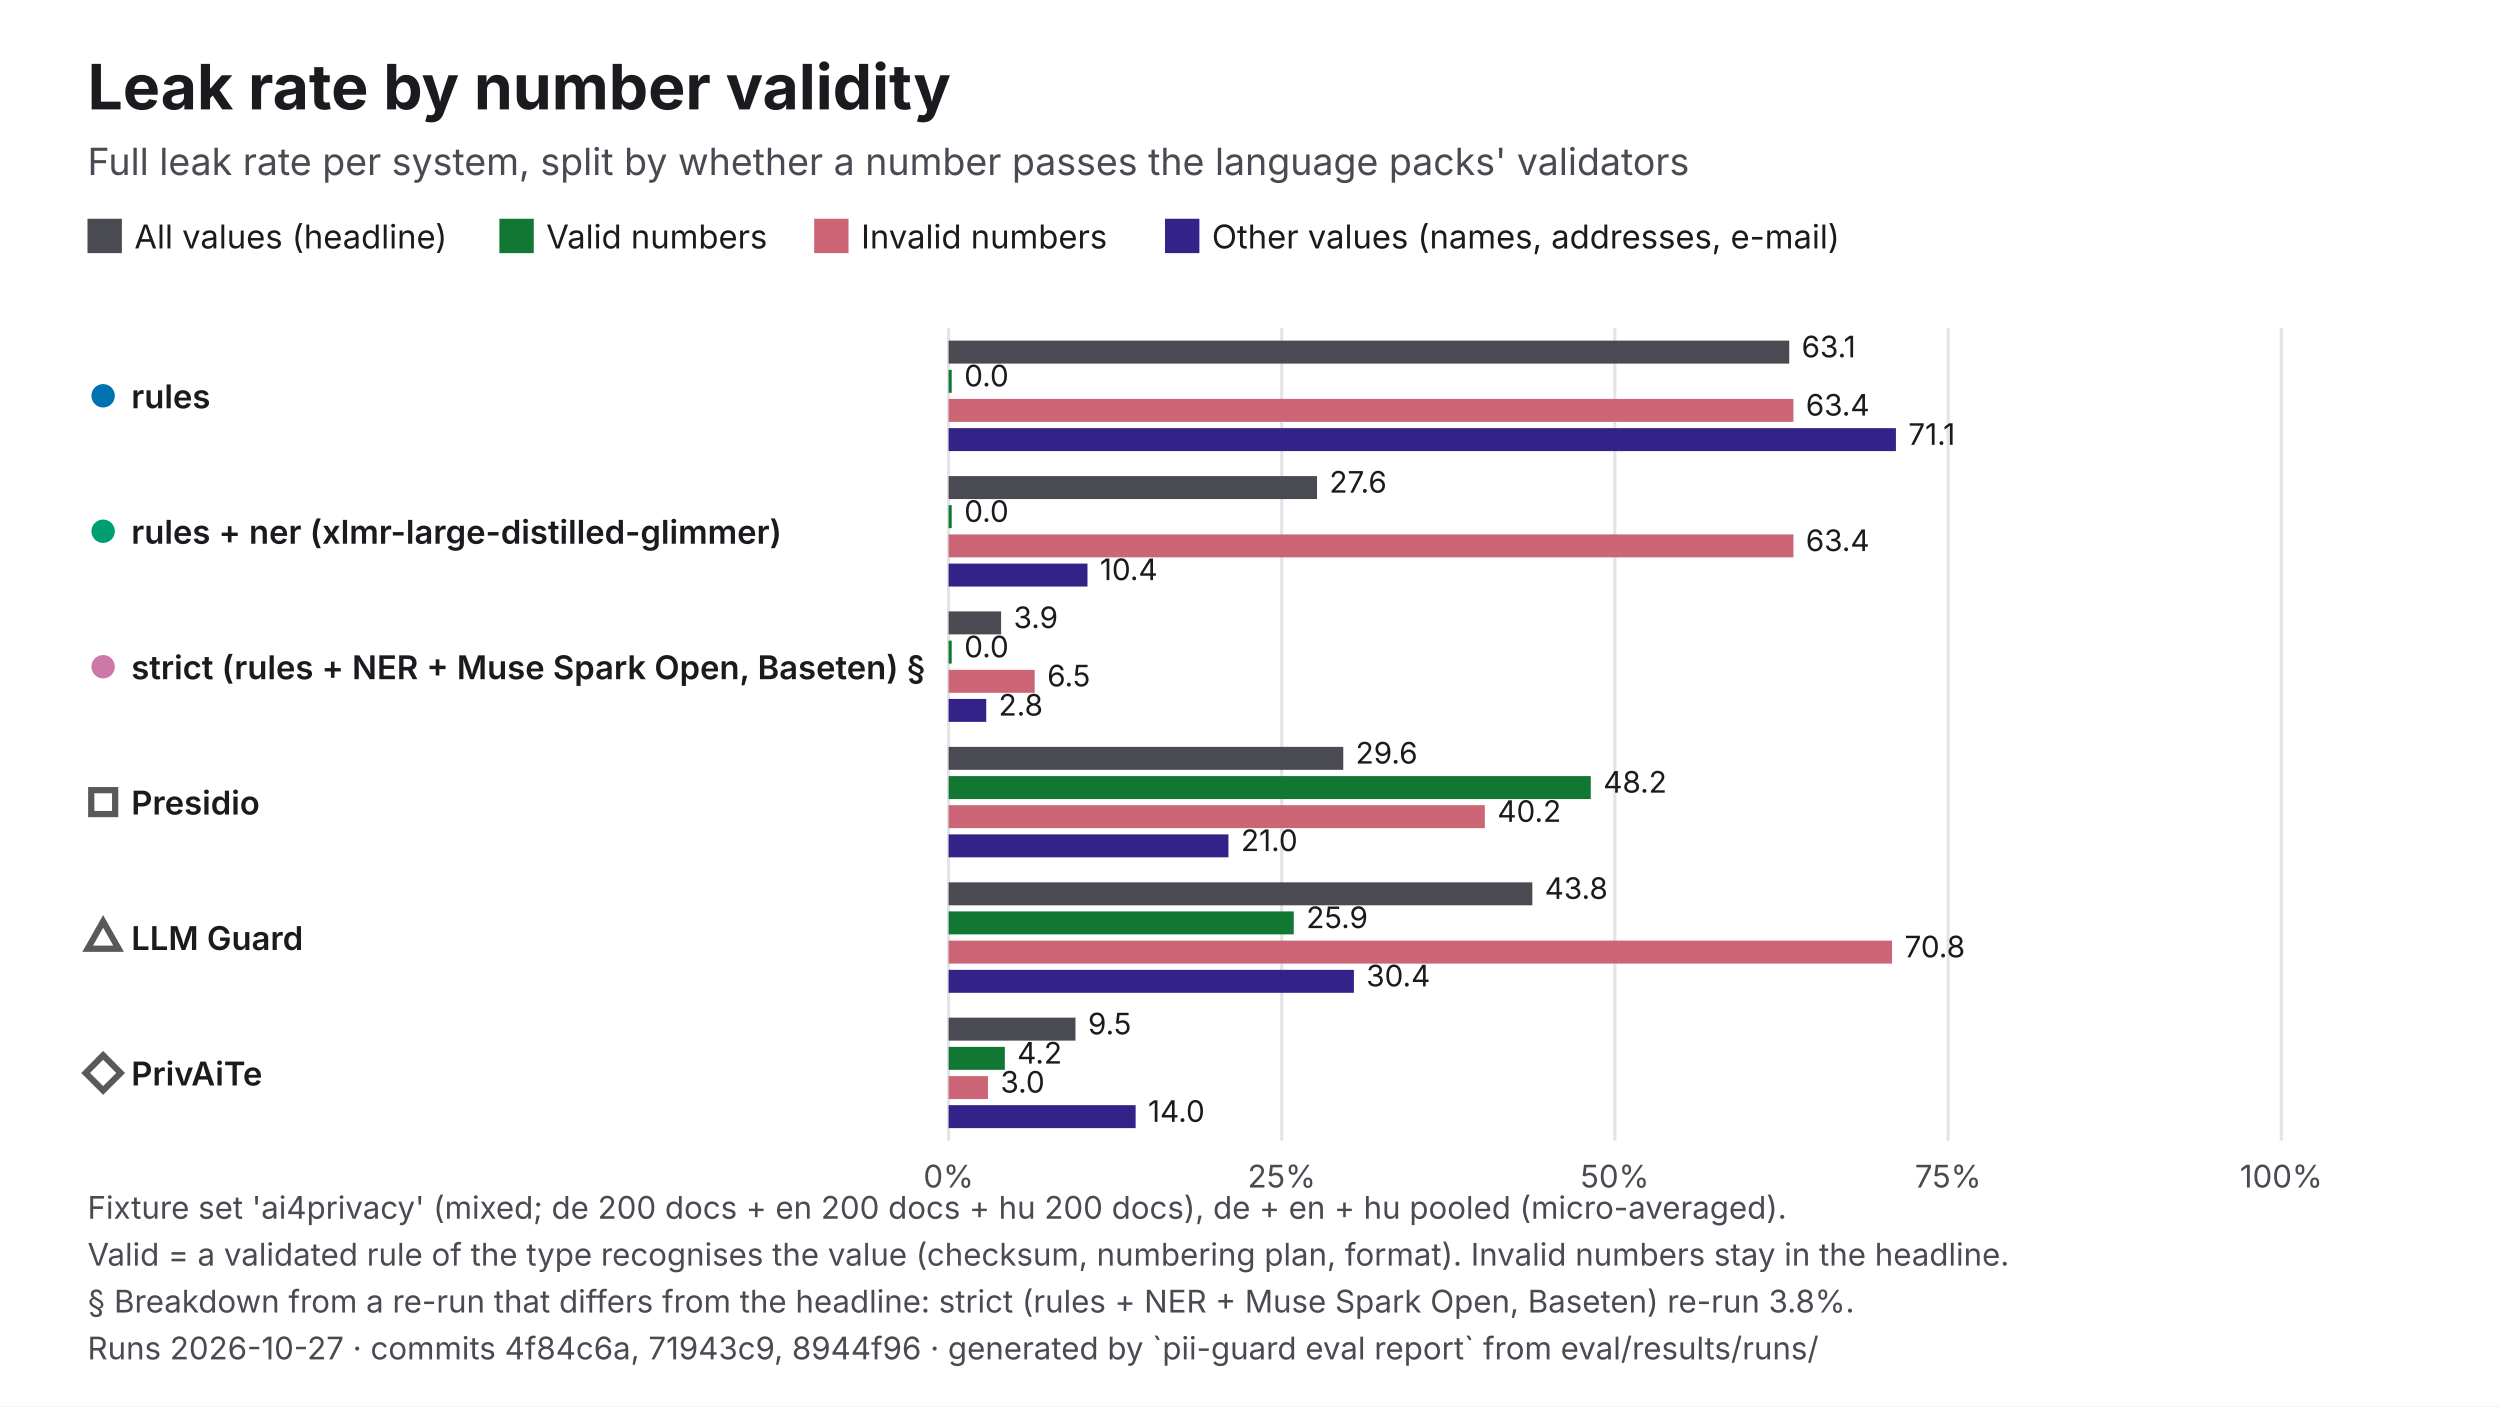
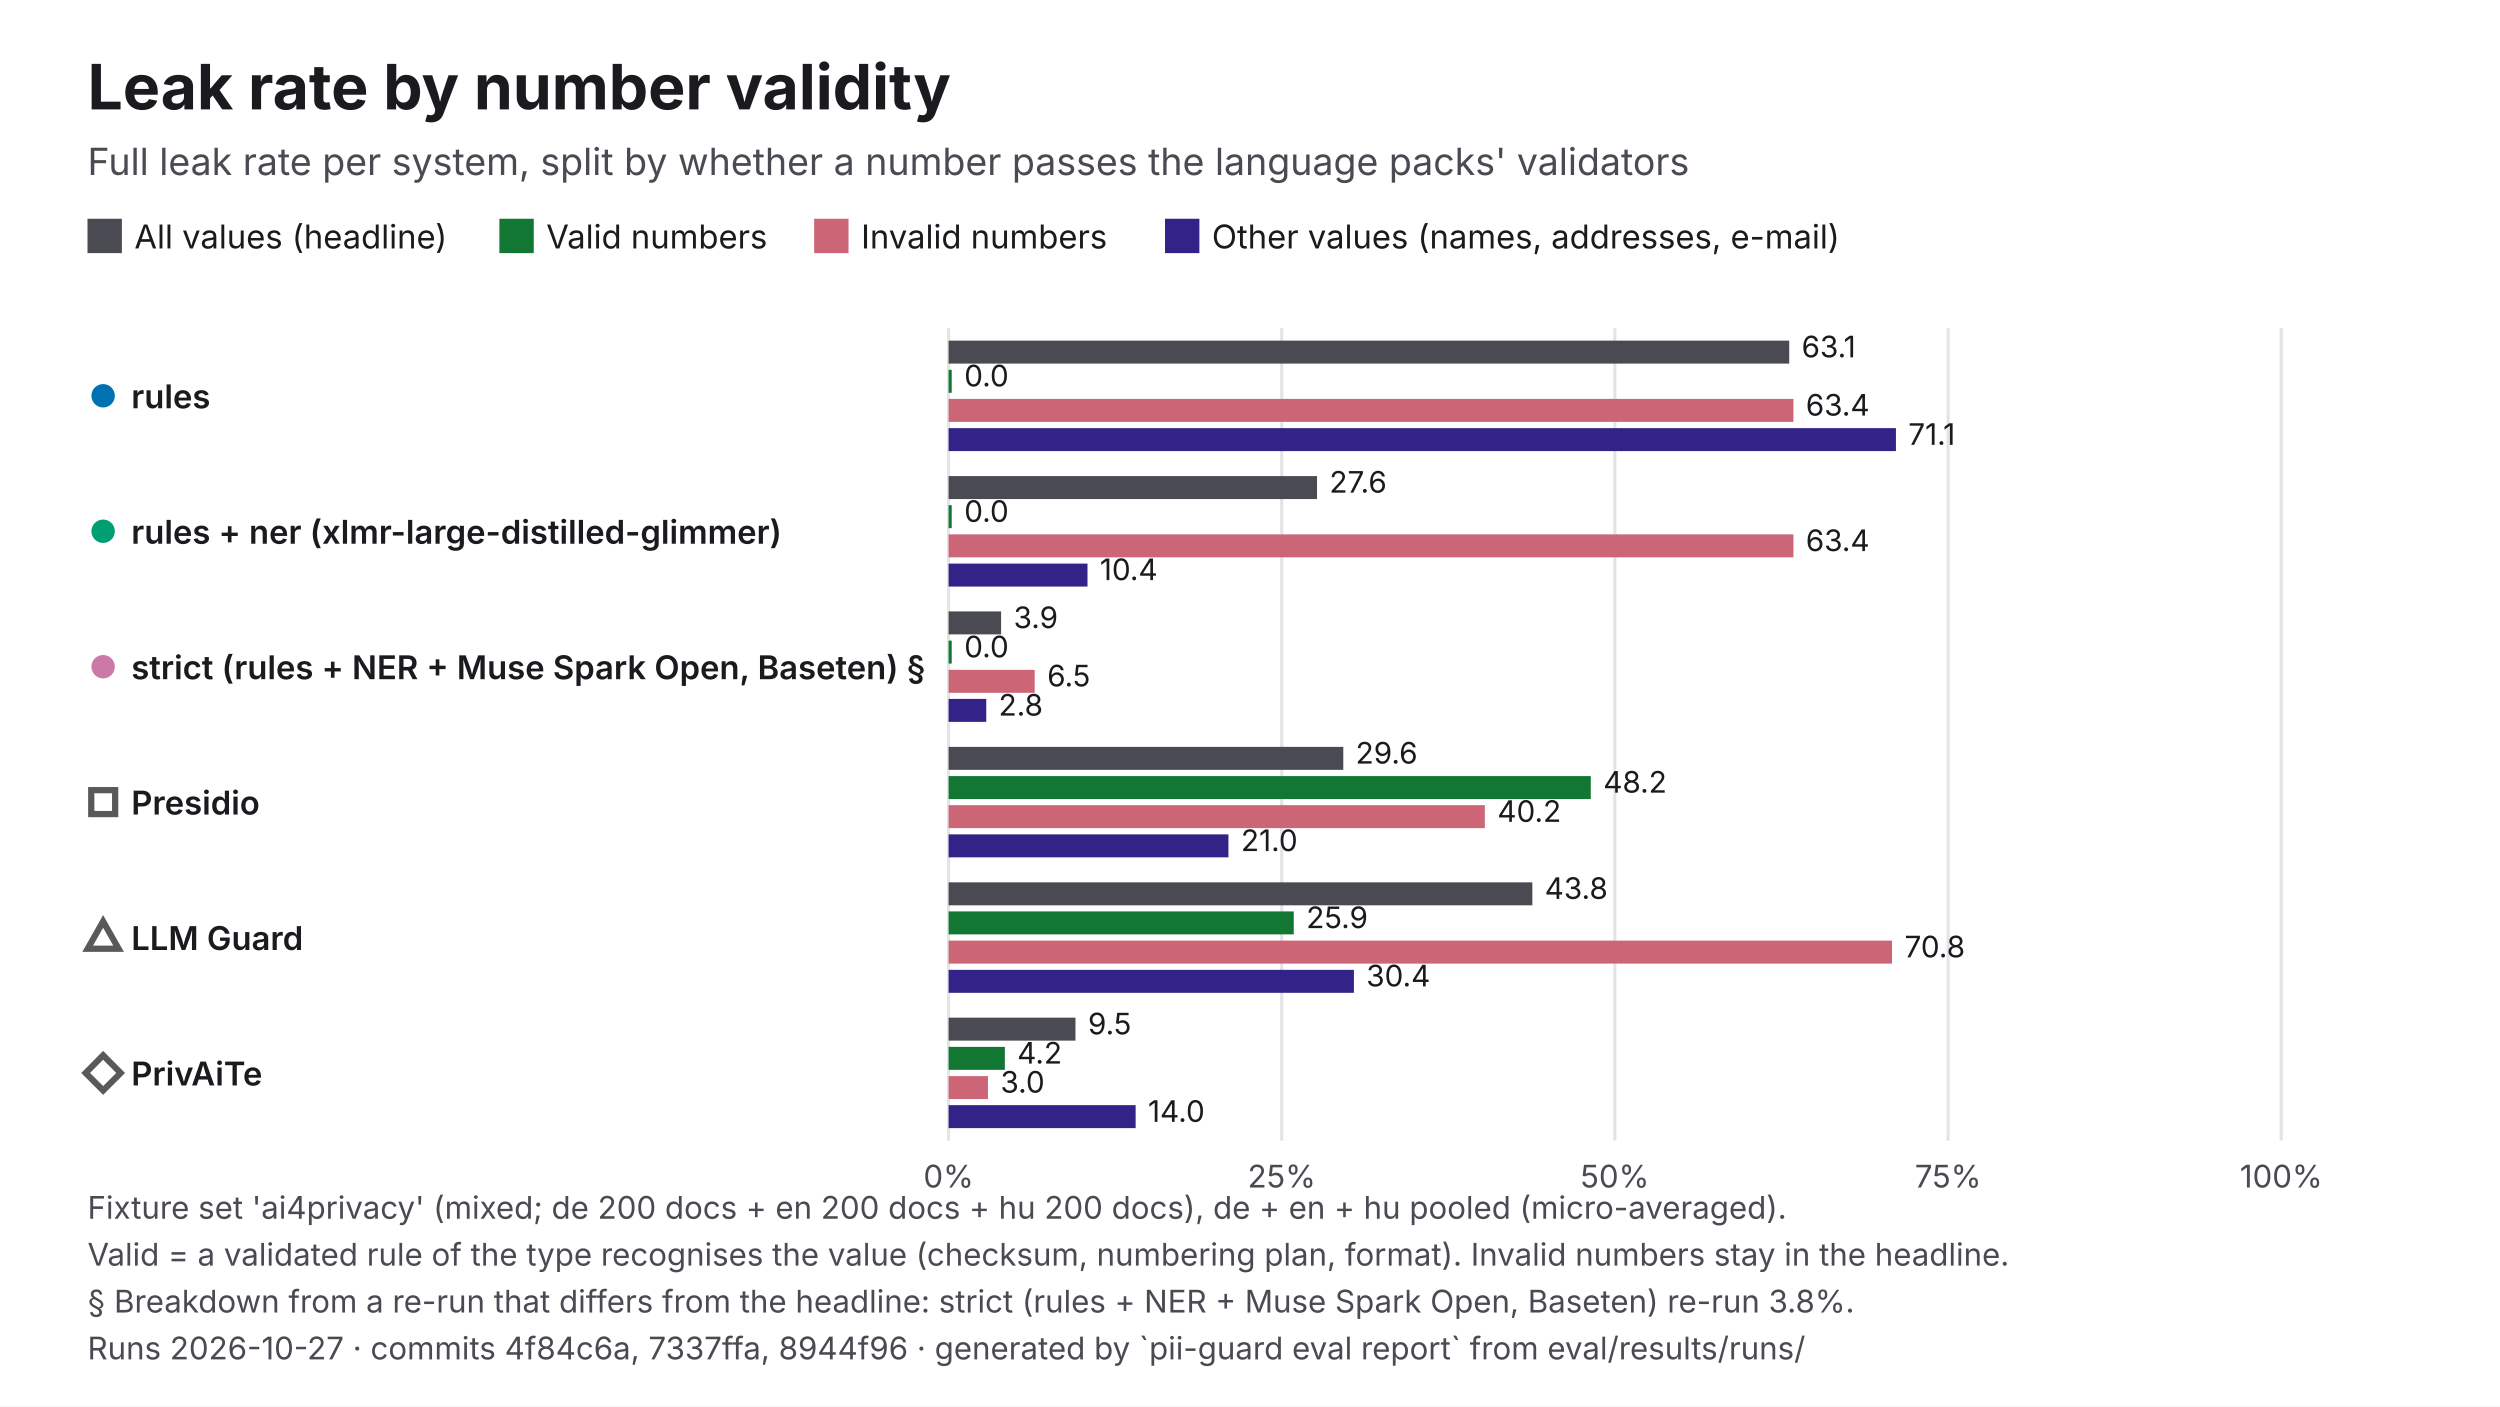
<svg xmlns="http://www.w3.org/2000/svg" viewBox="0 0 1600 900" width="1600" height="900" role="img" aria-labelledby="t d" font-family="Inter, 'Helvetica Neue', Helvetica, Arial, sans-serif">
  <rect width="1600" height="900" fill="#FFFFFF" />
  <text x="56" y="70" font-size="40" fill="#1B1B1F" font-weight="700">Leak rate by number validity</text>
  <text x="56" y="112" font-size="24" fill="#4A4A52">Full leak rate per system, split by whether a number passes the language packs' validators</text>
  <rect x="56" y="140" width="22" height="22" fill="#4A4A52" />
  <text x="86" y="159" font-size="21" fill="#1B1B1F">All values (headline)</text>
  <rect x="319.61" y="140" width="22" height="22" fill="#117733" />
  <text x="349.6" y="159" font-size="21" fill="#1B1B1F">Valid numbers</text>
  <rect x="521.06" y="140" width="22" height="22" fill="#CC6677" />
  <text x="551.1" y="159" font-size="21" fill="#1B1B1F">Invalid numbers</text>
  <rect x="745.61" y="140" width="22" height="22" fill="#332288" />
  <text x="775.6" y="159" font-size="21" fill="#1B1B1F">Other values (names, addresses, e-mail)</text>
  <line x1="607.1" y1="210" x2="607.1" y2="730" stroke="#E3E3E8" stroke-width="2" />
  <text x="607.1" y="760" font-size="20" fill="#4A4A52" text-anchor="middle">0%</text>
  <line x1="820.3" y1="210" x2="820.3" y2="730" stroke="#E3E3E8" stroke-width="2" />
  <text x="820.3" y="760" font-size="20" fill="#4A4A52" text-anchor="middle">25%</text>
  <line x1="1033.5" y1="210" x2="1033.5" y2="730" stroke="#E3E3E8" stroke-width="2" />
  <text x="1033.5" y="760" font-size="20" fill="#4A4A52" text-anchor="middle">50%</text>
  <line x1="1246.8" y1="210" x2="1246.8" y2="730" stroke="#E3E3E8" stroke-width="2" />
  <text x="1246.8" y="760" font-size="20" fill="#4A4A52" text-anchor="middle">75%</text>
  <line x1="1460" y1="210" x2="1460" y2="730" stroke="#E3E3E8" stroke-width="2" />
  <text x="1460" y="760" font-size="20" fill="#4A4A52" text-anchor="middle">100%</text>
  <circle cx="66" cy="253.3" r="9" fill="#0072B2" stroke="#FFFFFF" stroke-width="3" />
  <text x="84" y="261.3" font-size="21" fill="#1B1B1F" font-weight="600">rules</text>
  <rect x="607.1" y="218" width="538" height="14.7" fill="#4A4A52" />
  <text x="1153" y="228.7" font-size="19" fill="#1B1B1F">63.1</text>
  <rect x="607.1" y="236.7" width="2" height="14.7" fill="#117733" />
  <text x="617.1" y="247.3" font-size="19" fill="#1B1B1F">0.0</text>
  <rect x="607.1" y="255.3" width="540.7" height="14.7" fill="#CC6677" />
  <text x="1155.7" y="266" font-size="19" fill="#1B1B1F">63.4</text>
  <rect x="607.1" y="274" width="606.3" height="14.7" fill="#332288" />
  <text x="1221.3" y="284.7" font-size="19" fill="#1B1B1F">71.1</text>
  <circle cx="66" cy="340" r="9" fill="#009E73" stroke="#FFFFFF" stroke-width="3" />
  <text x="84" y="348" font-size="21" fill="#1B1B1F" font-weight="600">rules + ner (xlmr-large-distilled-glimmer)</text>
  <rect x="607.1" y="304.7" width="235.8" height="14.7" fill="#4A4A52" />
  <text x="850.8" y="315.3" font-size="19" fill="#1B1B1F">27.6</text>
  <rect x="607.1" y="323.3" width="2" height="14.7" fill="#117733" />
  <text x="617.1" y="334" font-size="19" fill="#1B1B1F">0.0</text>
  <rect x="607.1" y="342" width="540.7" height="14.7" fill="#CC6677" />
  <text x="1155.7" y="352.7" font-size="19" fill="#1B1B1F">63.4</text>
  <rect x="607.1" y="360.7" width="88.9" height="14.7" fill="#332288" />
  <text x="703.9" y="371.3" font-size="19" fill="#1B1B1F">10.4</text>
  <circle cx="66" cy="426.7" r="9" fill="#CC79A7" stroke="#FFFFFF" stroke-width="3" />
  <text x="84" y="434.7" font-size="21" fill="#1B1B1F" font-weight="600">strict (rules + NER + Muse Spark Open, Baseten) §</text>
  <rect x="607.1" y="391.3" width="33.6" height="14.7" fill="#4A4A52" />
  <text x="648.7" y="402" font-size="19" fill="#1B1B1F">3.9</text>
  <rect x="607.1" y="410" width="2" height="14.7" fill="#117733" />
  <text x="617.1" y="420.7" font-size="19" fill="#1B1B1F">0.0</text>
  <rect x="607.1" y="428.7" width="55.1" height="14.7" fill="#CC6677" />
  <text x="670.2" y="439.3" font-size="19" fill="#1B1B1F">6.5</text>
  <rect x="607.1" y="447.3" width="24.1" height="14.7" fill="#332288" />
  <text x="639.1" y="458" font-size="19" fill="#1B1B1F">2.8</text>
  <rect x="58.4" y="505.7" width="15.3" height="15.3" fill="#FFFFFF" stroke="#595959" stroke-width="4" />
  <text x="84" y="521.3" font-size="21" fill="#1B1B1F" font-weight="600">Presidio</text>
  <rect x="607.1" y="478" width="252.6" height="14.7" fill="#4A4A52" />
  <text x="867.6" y="488.7" font-size="19" fill="#1B1B1F">29.6</text>
  <rect x="607.1" y="496.7" width="411" height="14.7" fill="#117733" />
  <text x="1026.1" y="507.3" font-size="19" fill="#1B1B1F">48.2</text>
  <rect x="607.1" y="515.3" width="343.2" height="14.7" fill="#CC6677" />
  <text x="958.3" y="526" font-size="19" fill="#1B1B1F">40.2</text>
  <rect x="607.1" y="534" width="179.1" height="14.7" fill="#332288" />
  <text x="794.2" y="544.7" font-size="19" fill="#1B1B1F">21.0</text>
  <polygon points="66,589.7 75.9,607.2 56.1,607.2" fill="#FFFFFF" stroke="#595959" stroke-width="4" />
  <text x="84" y="608" font-size="21" fill="#1B1B1F" font-weight="600">LLM Guard</text>
  <rect x="607.1" y="564.7" width="373.6" height="14.7" fill="#4A4A52" />
  <text x="988.6" y="575.3" font-size="19" fill="#1B1B1F">43.8</text>
  <rect x="607.1" y="583.3" width="220.9" height="14.7" fill="#117733" />
  <text x="836" y="594" font-size="19" fill="#1B1B1F">25.9</text>
  <rect x="607.1" y="602" width="603.8" height="14.7" fill="#CC6677" />
  <text x="1218.9" y="612.7" font-size="19" fill="#1B1B1F">70.8</text>
  <rect x="607.1" y="620.7" width="259.4" height="14.7" fill="#332288" />
  <text x="874.4" y="631.3" font-size="19" fill="#1B1B1F">30.4</text>
  <polygon points="66,675.4 77.2,686.7 66,697.9 54.8,686.7" fill="#FFFFFF" stroke="#595959" stroke-width="4" />
  <text x="84" y="694.7" font-size="21" fill="#1B1B1F" font-weight="600">PrivAiTe</text>
  <rect x="607.1" y="651.3" width="81.2" height="14.7" fill="#4A4A52" />
  <text x="696.3" y="662" font-size="19" fill="#1B1B1F">9.5</text>
  <rect x="607.1" y="670" width="36" height="14.7" fill="#117733" />
  <text x="651" y="680.7" font-size="19" fill="#1B1B1F">4.2</text>
  <rect x="607.1" y="688.7" width="25.2" height="14.7" fill="#CC6677" />
  <text x="640.3" y="699.3" font-size="19" fill="#1B1B1F">3.0</text>
  <rect x="607.1" y="707.3" width="119.7" height="14.7" fill="#332288" />
  <text x="734.7" y="718" font-size="19" fill="#1B1B1F">14.0</text>
  <text x="56" y="780" font-size="20" fill="#4A4A52">Fixture set 'ai4privacy' (mixed; de 200 docs + en 200 docs + hu 200 docs), de + en + hu pooled (micro-averaged).</text>
  <text x="56" y="810" font-size="20" fill="#4A4A52">Valid = a validated rule of the type recognises the value (checksum, numbering plan, format). Invalid numbers stay in the headline.</text>
  <text x="56" y="840" font-size="20" fill="#4A4A52">§ Breakdown from a re-run that differs from the headline: strict (rules + NER + Muse Spark Open, Baseten) re-run 3.8%.</text>
-   <text x="56" y="870" font-size="20" fill="#4A4A52">Runs 2026-10-27 · commits 4f84c6a, 71943c9, 8944f96 · generated by `pii-guard eval report` from eval/results/runs/</text>
+   <text x="56" y="870" font-size="20" fill="#4A4A52">Runs 2026-10-27 · commits 4f84c6a, 7337ffa, 8944f96 · generated by `pii-guard eval report` from eval/results/runs/</text>
</svg>
